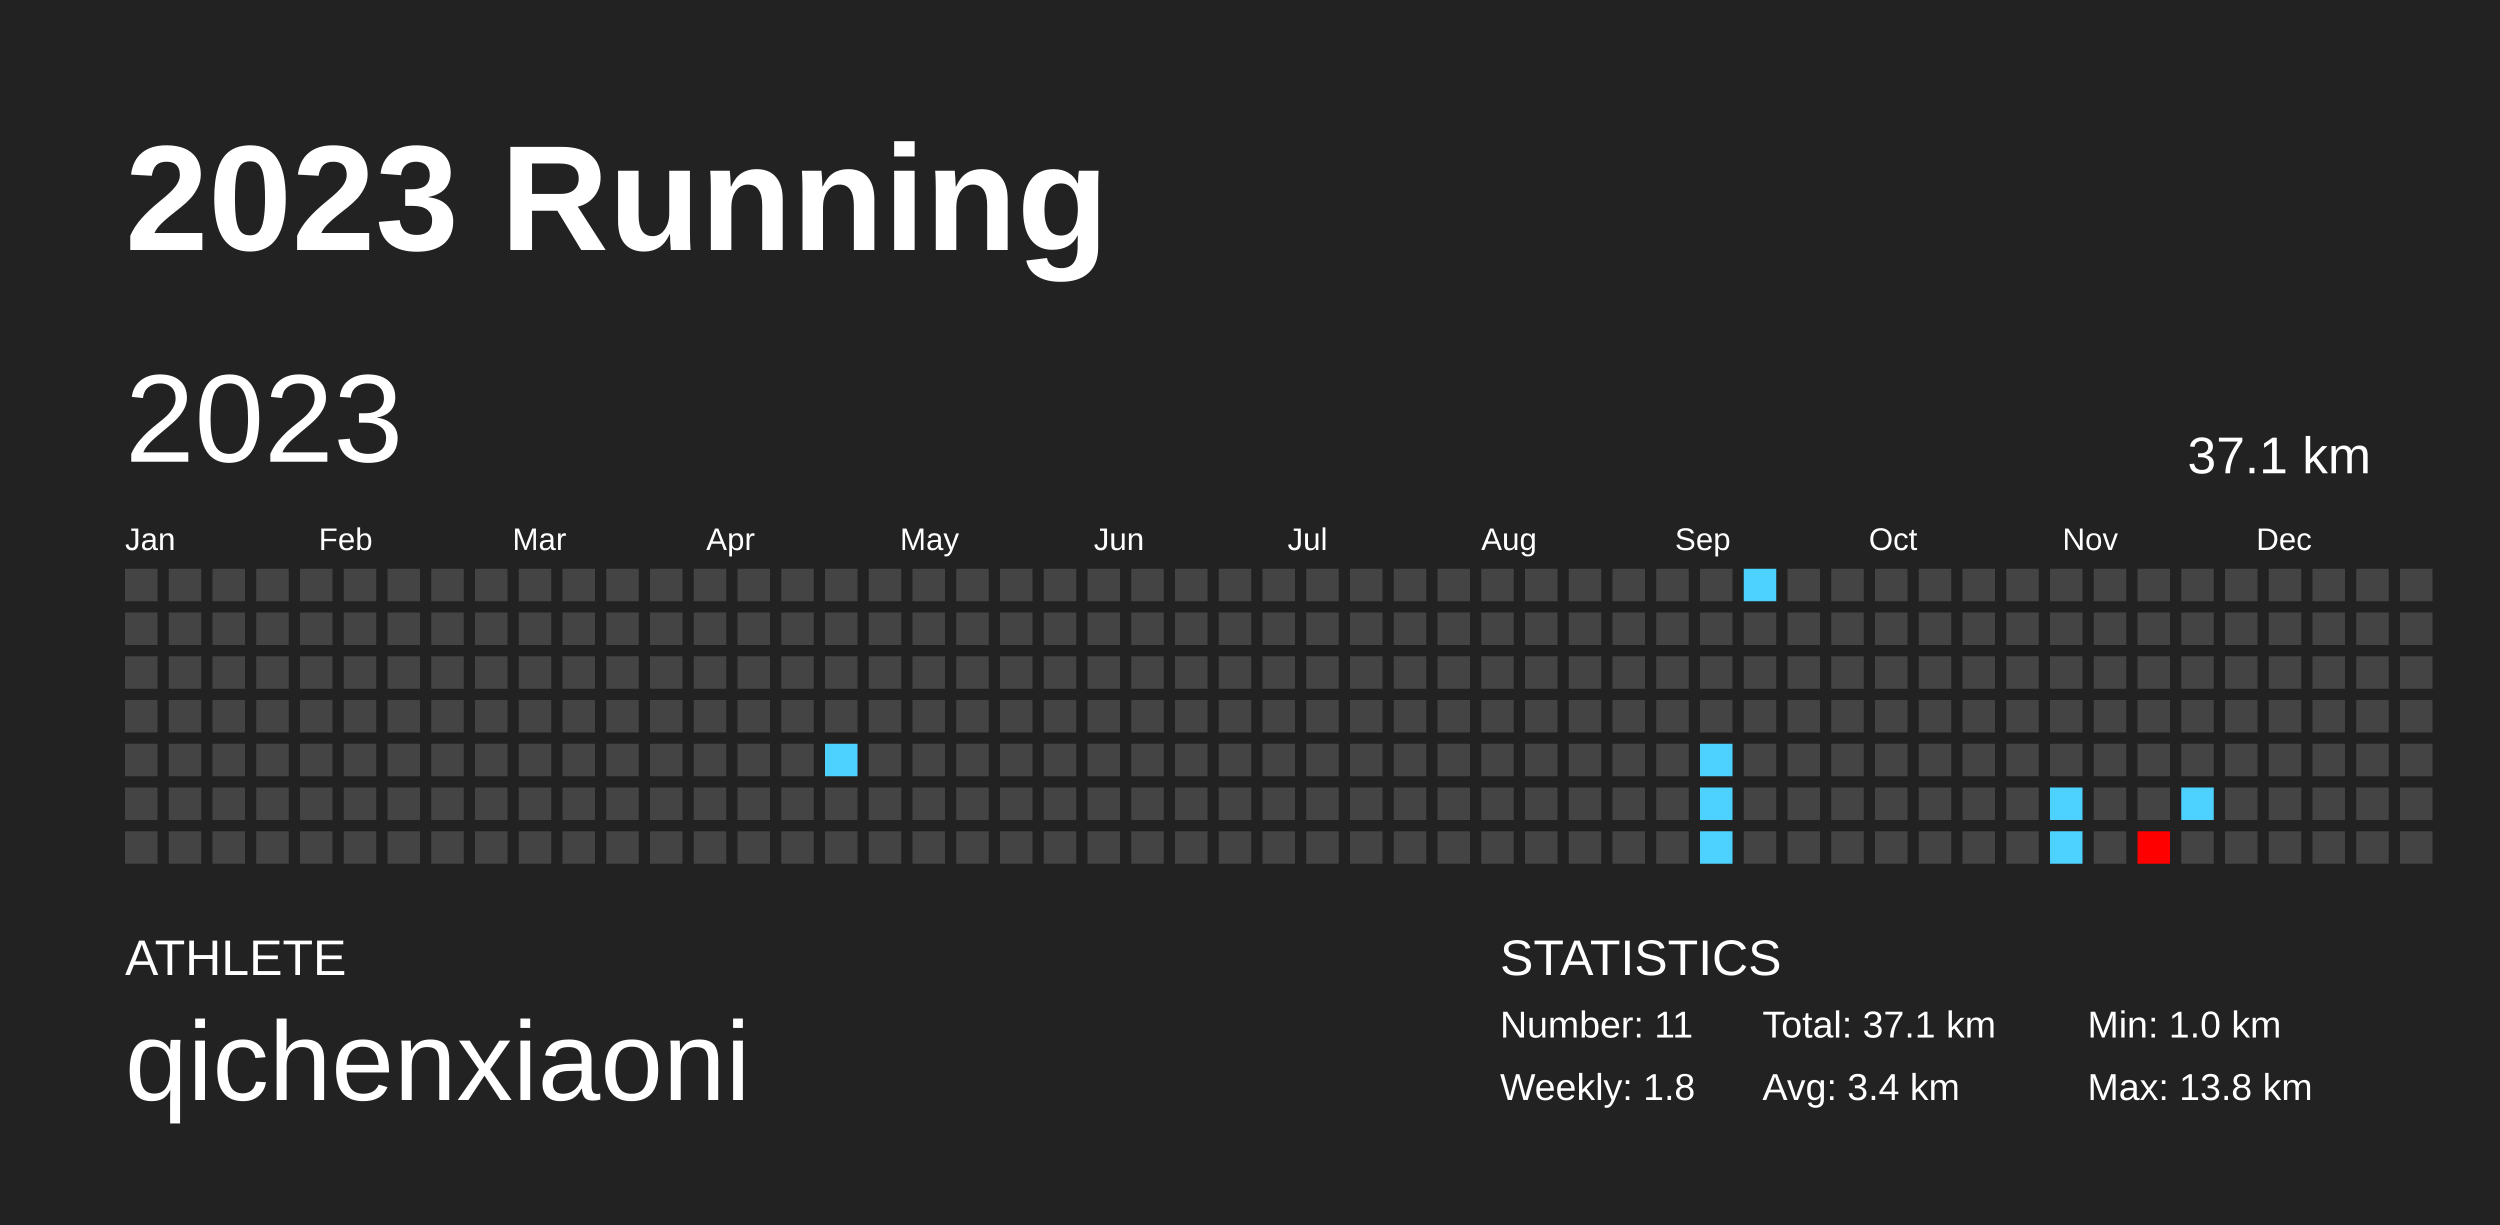
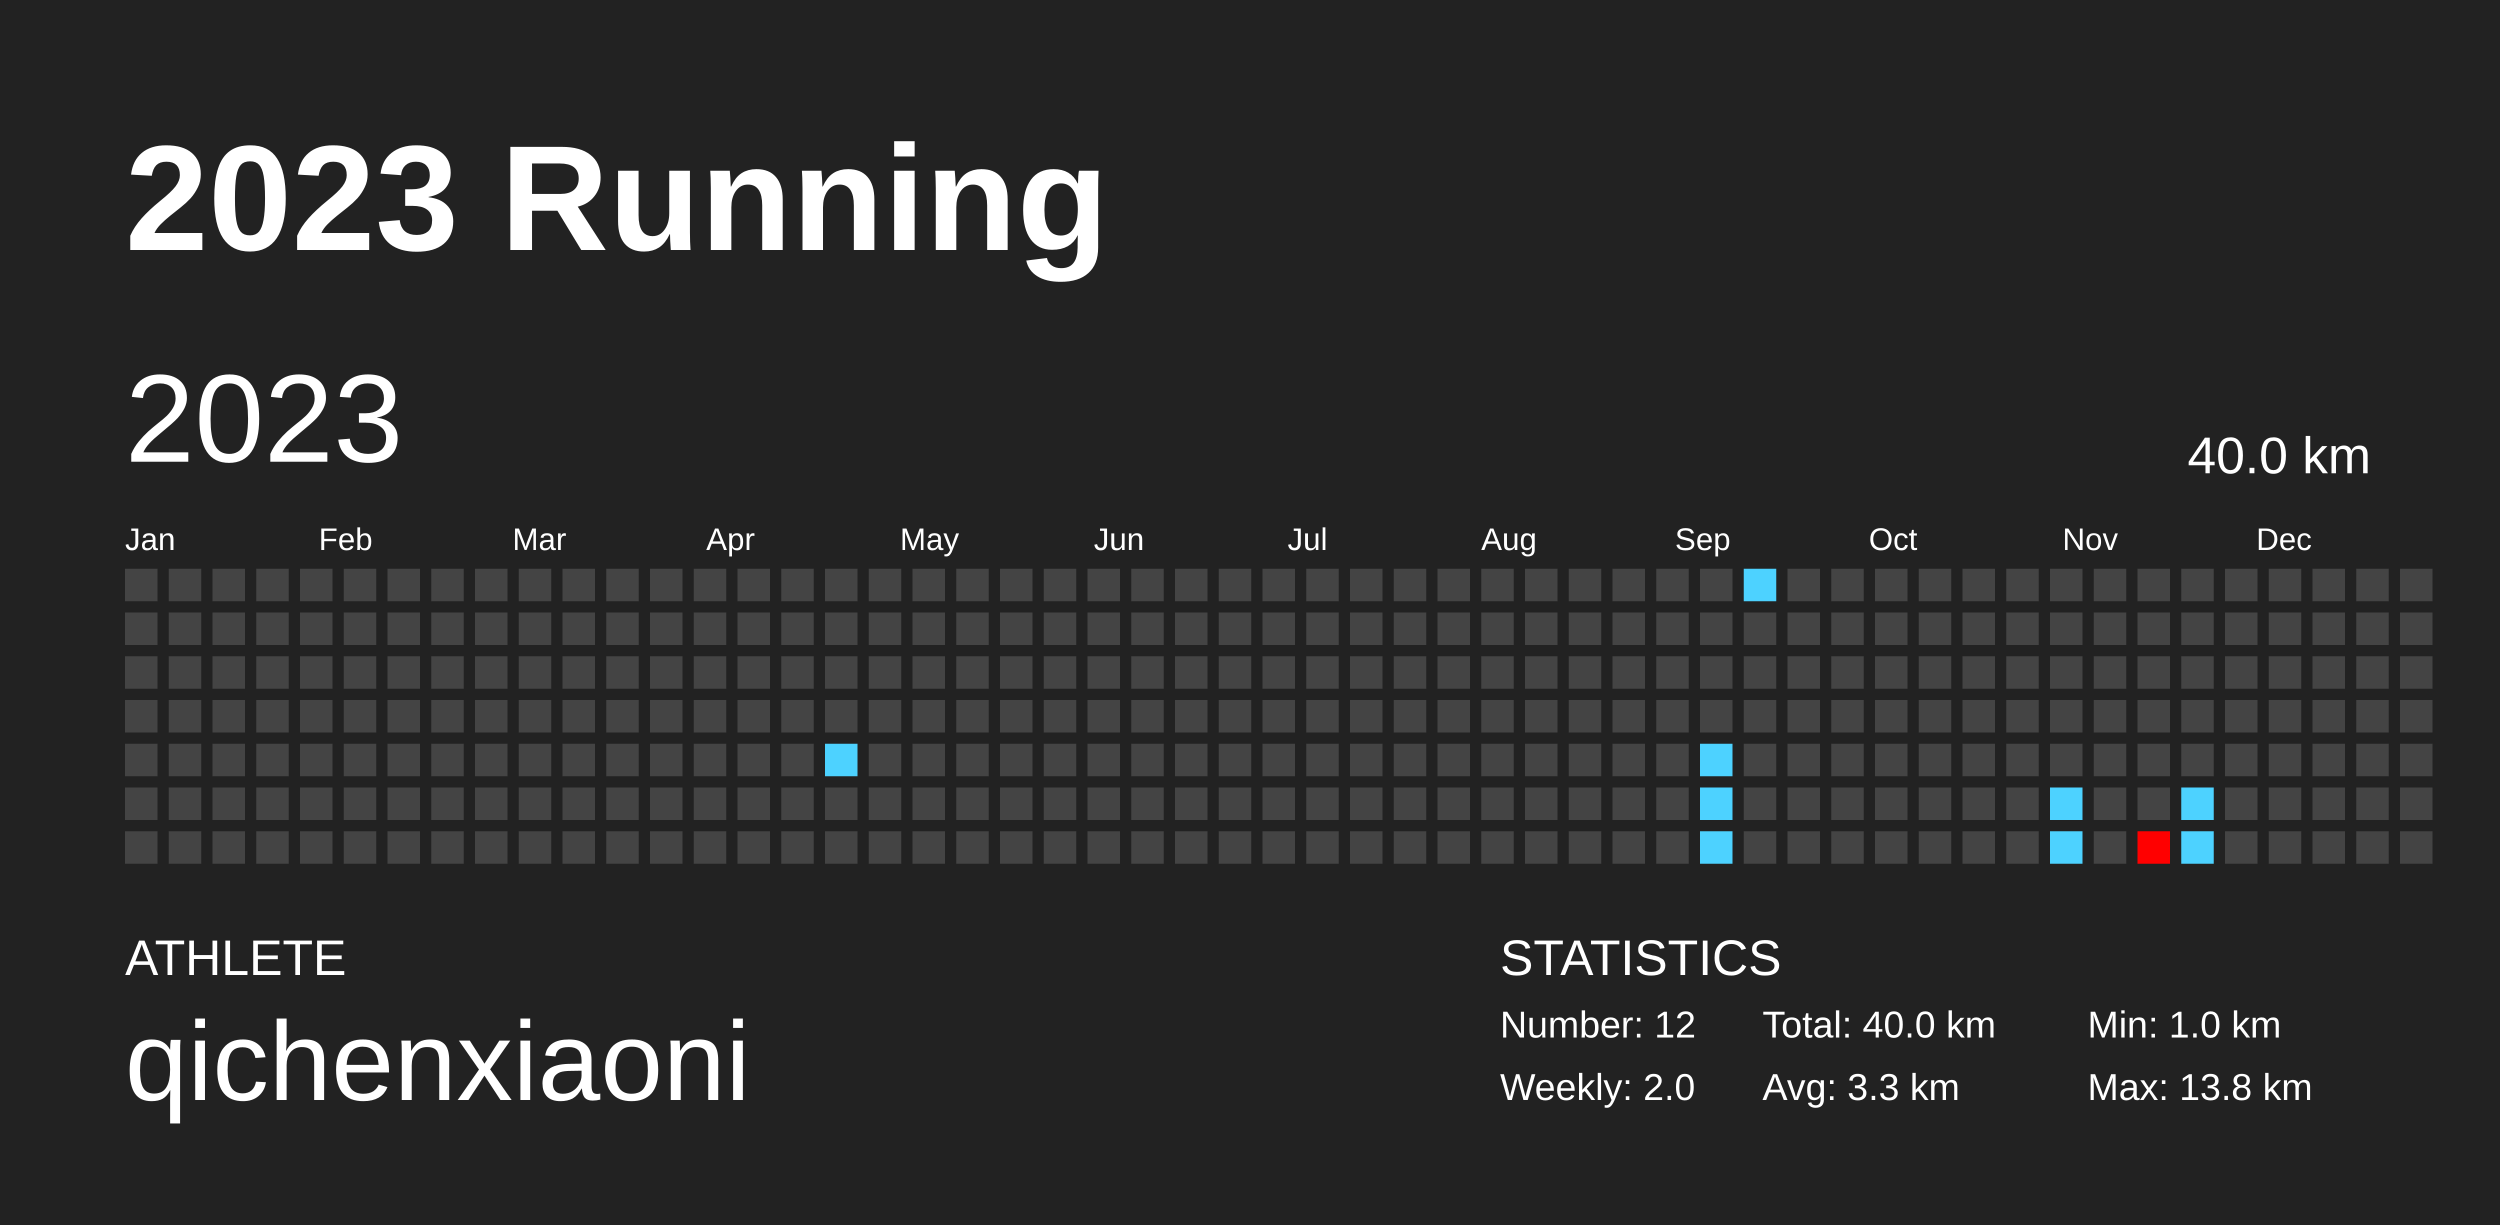
<svg xmlns="http://www.w3.org/2000/svg" baseProfile="full" height="98mm" version="1.1" viewBox="0,0,200,98" width="200mm">
  <defs />
  <rect fill="#222222" height="98" width="200" x="0" y="0" />
  <text fill="#FFFFFF" style="font-size:12px; font-family:Arial; font-weight:bold;" x="10" y="20">2023 Running</text>
  <text fill="#FFFFFF" style="font-size:4px; font-family:Arial" x="10" y="78">ATHLETE</text>
  <text fill="#FFFFFF" style="font-size:9px; font-family:Arial" x="10" y="88">qichenxiaoni</text>
  <text fill="#FFFFFF" style="font-size:4px; font-family:Arial" x="120" y="78">STATISTICS</text>
-   <text fill="#FFFFFF" style="font-size:3px; font-family:Arial" x="120" y="83">Number: 11</text>
-   <text fill="#FFFFFF" style="font-size:3px; font-family:Arial" x="120" y="88">Weekly: 1.8</text>
-   <text fill="#FFFFFF" style="font-size:3px; font-family:Arial" x="141" y="83">Total: 37.1 km</text>
-   <text fill="#FFFFFF" style="font-size:3px; font-family:Arial" x="141" y="88">Avg: 3.4 km</text>
+   <text fill="#FFFFFF" style="font-size:3px; font-family:Arial" x="120" y="83">Number: 12</text>
+   <text fill="#FFFFFF" style="font-size:3px; font-family:Arial" x="120" y="88">Weekly: 2.0</text>
+   <text fill="#FFFFFF" style="font-size:3px; font-family:Arial" x="141" y="83">Total: 40.0 km</text>
+   <text fill="#FFFFFF" style="font-size:3px; font-family:Arial" x="141" y="88">Avg: 3.3 km</text>
  <text fill="#FFFFFF" style="font-size:3px; font-family:Arial" x="167" y="83">Min: 1.0 km</text>
  <text fill="#FFFFFF" style="font-size:3px; font-family:Arial" x="167" y="88">Max: 13.8 km</text>
  <text dominant-baseline="hanging" fill="#FFFFFF" style="font-size:10.0px; font-family:Arial;" x="10" y="30">2023</text>
-   <text dominant-baseline="hanging" fill="#FFFFFF" style="font-size:4.125px; font-family:Arial;" x="175" y="35">37.1 km</text>
+   <text dominant-baseline="hanging" fill="#FFFFFF" style="font-size:4.125px; font-family:Arial;" x="175" y="35">40.0 km</text>
  <text fill="#FFFFFF" style="font-size:2.5px; font-family:Arial" x="10.0" y="44">Jan</text>
  <text fill="#FFFFFF" style="font-size:2.5px; font-family:Arial" x="25.5" y="44">Feb</text>
  <text fill="#FFFFFF" style="font-size:2.5px; font-family:Arial" x="41.0" y="44">Mar</text>
  <text fill="#FFFFFF" style="font-size:2.5px; font-family:Arial" x="56.5" y="44">Apr</text>
  <text fill="#FFFFFF" style="font-size:2.5px; font-family:Arial" x="72.0" y="44">May</text>
  <text fill="#FFFFFF" style="font-size:2.5px; font-family:Arial" x="87.5" y="44">Jun</text>
  <text fill="#FFFFFF" style="font-size:2.5px; font-family:Arial" x="103.0" y="44">Jul</text>
  <text fill="#FFFFFF" style="font-size:2.5px; font-family:Arial" x="118.5" y="44">Aug</text>
  <text fill="#FFFFFF" style="font-size:2.5px; font-family:Arial" x="134.0" y="44">Sep</text>
  <text fill="#FFFFFF" style="font-size:2.5px; font-family:Arial" x="149.5" y="44">Oct</text>
  <text fill="#FFFFFF" style="font-size:2.5px; font-family:Arial" x="165.0" y="44">Nov</text>
  <text fill="#FFFFFF" style="font-size:2.5px; font-family:Arial" x="180.5" y="44">Dec</text>
  <rect fill="#444444" height="2.6" width="2.6" x="10.0" y="45.5" />
  <rect fill="#444444" height="2.6" width="2.6" x="10.0" y="49.0" />
  <rect fill="#444444" height="2.6" width="2.6" x="10.0" y="52.5" />
  <rect fill="#444444" height="2.6" width="2.6" x="10.0" y="56.0" />
  <rect fill="#444444" height="2.6" width="2.6" x="10.0" y="59.5" />
  <rect fill="#444444" height="2.6" width="2.6" x="10.0" y="63.0" />
  <rect fill="#444444" height="2.6" width="2.6" x="10.0" y="66.5" />
  <rect fill="#444444" height="2.6" width="2.6" x="13.5" y="45.5" />
  <rect fill="#444444" height="2.6" width="2.6" x="13.5" y="49.0" />
  <rect fill="#444444" height="2.6" width="2.6" x="13.5" y="52.5" />
  <rect fill="#444444" height="2.6" width="2.6" x="13.5" y="56.0" />
  <rect fill="#444444" height="2.6" width="2.6" x="13.5" y="59.5" />
  <rect fill="#444444" height="2.6" width="2.6" x="13.5" y="63.0" />
  <rect fill="#444444" height="2.6" width="2.6" x="13.5" y="66.5" />
  <rect fill="#444444" height="2.6" width="2.6" x="17.0" y="45.5" />
  <rect fill="#444444" height="2.6" width="2.6" x="17.0" y="49.0" />
  <rect fill="#444444" height="2.6" width="2.6" x="17.0" y="52.5" />
  <rect fill="#444444" height="2.6" width="2.6" x="17.0" y="56.0" />
  <rect fill="#444444" height="2.6" width="2.6" x="17.0" y="59.5" />
  <rect fill="#444444" height="2.6" width="2.6" x="17.0" y="63.0" />
  <rect fill="#444444" height="2.6" width="2.6" x="17.0" y="66.5" />
  <rect fill="#444444" height="2.6" width="2.6" x="20.5" y="45.5" />
  <rect fill="#444444" height="2.6" width="2.6" x="20.5" y="49.0" />
  <rect fill="#444444" height="2.6" width="2.6" x="20.5" y="52.5" />
  <rect fill="#444444" height="2.6" width="2.6" x="20.5" y="56.0" />
  <rect fill="#444444" height="2.6" width="2.6" x="20.5" y="59.5" />
  <rect fill="#444444" height="2.6" width="2.6" x="20.5" y="63.0" />
  <rect fill="#444444" height="2.6" width="2.6" x="20.5" y="66.5" />
  <rect fill="#444444" height="2.6" width="2.6" x="24.0" y="45.5" />
  <rect fill="#444444" height="2.6" width="2.6" x="24.0" y="49.0" />
  <rect fill="#444444" height="2.6" width="2.6" x="24.0" y="52.5" />
  <rect fill="#444444" height="2.6" width="2.6" x="24.0" y="56.0" />
  <rect fill="#444444" height="2.6" width="2.6" x="24.0" y="59.5" />
  <rect fill="#444444" height="2.6" width="2.6" x="24.0" y="63.0" />
  <rect fill="#444444" height="2.6" width="2.6" x="24.0" y="66.5" />
  <rect fill="#444444" height="2.6" width="2.6" x="27.5" y="45.5" />
  <rect fill="#444444" height="2.6" width="2.6" x="27.5" y="49.0" />
  <rect fill="#444444" height="2.6" width="2.6" x="27.5" y="52.5" />
  <rect fill="#444444" height="2.6" width="2.6" x="27.5" y="56.0" />
  <rect fill="#444444" height="2.6" width="2.6" x="27.5" y="59.5" />
  <rect fill="#444444" height="2.6" width="2.6" x="27.5" y="63.0" />
  <rect fill="#444444" height="2.6" width="2.6" x="27.5" y="66.5" />
  <rect fill="#444444" height="2.6" width="2.6" x="31.0" y="45.5" />
  <rect fill="#444444" height="2.6" width="2.6" x="31.0" y="49.0" />
  <rect fill="#444444" height="2.6" width="2.6" x="31.0" y="52.5" />
  <rect fill="#444444" height="2.6" width="2.6" x="31.0" y="56.0" />
  <rect fill="#444444" height="2.6" width="2.6" x="31.0" y="59.5" />
  <rect fill="#444444" height="2.6" width="2.6" x="31.0" y="63.0" />
  <rect fill="#444444" height="2.6" width="2.6" x="31.0" y="66.5" />
  <rect fill="#444444" height="2.6" width="2.6" x="34.5" y="45.5" />
  <rect fill="#444444" height="2.6" width="2.6" x="34.5" y="49.0" />
  <rect fill="#444444" height="2.6" width="2.6" x="34.5" y="52.5" />
  <rect fill="#444444" height="2.6" width="2.6" x="34.5" y="56.0" />
  <rect fill="#444444" height="2.6" width="2.6" x="34.5" y="59.5" />
  <rect fill="#444444" height="2.6" width="2.6" x="34.5" y="63.0" />
  <rect fill="#444444" height="2.6" width="2.6" x="34.5" y="66.5" />
  <rect fill="#444444" height="2.6" width="2.6" x="38.0" y="45.5" />
  <rect fill="#444444" height="2.6" width="2.6" x="38.0" y="49.0" />
  <rect fill="#444444" height="2.6" width="2.6" x="38.0" y="52.5" />
  <rect fill="#444444" height="2.6" width="2.6" x="38.0" y="56.0" />
  <rect fill="#444444" height="2.6" width="2.6" x="38.0" y="59.5" />
  <rect fill="#444444" height="2.6" width="2.6" x="38.0" y="63.0" />
  <rect fill="#444444" height="2.6" width="2.6" x="38.0" y="66.5" />
  <rect fill="#444444" height="2.6" width="2.6" x="41.5" y="45.5" />
  <rect fill="#444444" height="2.6" width="2.6" x="41.5" y="49.0" />
  <rect fill="#444444" height="2.6" width="2.6" x="41.5" y="52.5" />
  <rect fill="#444444" height="2.6" width="2.6" x="41.5" y="56.0" />
  <rect fill="#444444" height="2.6" width="2.6" x="41.5" y="59.5" />
  <rect fill="#444444" height="2.6" width="2.6" x="41.5" y="63.0" />
  <rect fill="#444444" height="2.6" width="2.6" x="41.5" y="66.5" />
  <rect fill="#444444" height="2.6" width="2.6" x="45.0" y="45.5" />
  <rect fill="#444444" height="2.6" width="2.6" x="45.0" y="49.0" />
  <rect fill="#444444" height="2.6" width="2.6" x="45.0" y="52.5" />
  <rect fill="#444444" height="2.6" width="2.6" x="45.0" y="56.0" />
  <rect fill="#444444" height="2.6" width="2.6" x="45.0" y="59.5" />
  <rect fill="#444444" height="2.6" width="2.6" x="45.0" y="63.0" />
  <rect fill="#444444" height="2.6" width="2.6" x="45.0" y="66.5" />
  <rect fill="#444444" height="2.6" width="2.6" x="48.5" y="45.5" />
  <rect fill="#444444" height="2.6" width="2.6" x="48.5" y="49.0" />
  <rect fill="#444444" height="2.6" width="2.6" x="48.5" y="52.5" />
  <rect fill="#444444" height="2.6" width="2.6" x="48.5" y="56.0" />
  <rect fill="#444444" height="2.6" width="2.6" x="48.5" y="59.5" />
  <rect fill="#444444" height="2.6" width="2.6" x="48.5" y="63.0" />
  <rect fill="#444444" height="2.6" width="2.6" x="48.5" y="66.5" />
  <rect fill="#444444" height="2.6" width="2.6" x="52.0" y="45.5" />
  <rect fill="#444444" height="2.6" width="2.6" x="52.0" y="49.0" />
  <rect fill="#444444" height="2.6" width="2.6" x="52.0" y="52.5" />
  <rect fill="#444444" height="2.6" width="2.6" x="52.0" y="56.0" />
  <rect fill="#444444" height="2.6" width="2.6" x="52.0" y="59.5" />
  <rect fill="#444444" height="2.6" width="2.6" x="52.0" y="63.0" />
  <rect fill="#444444" height="2.6" width="2.6" x="52.0" y="66.5" />
  <rect fill="#444444" height="2.6" width="2.6" x="55.5" y="45.5" />
  <rect fill="#444444" height="2.6" width="2.6" x="55.5" y="49.0" />
  <rect fill="#444444" height="2.6" width="2.6" x="55.5" y="52.5" />
  <rect fill="#444444" height="2.6" width="2.6" x="55.5" y="56.0" />
  <rect fill="#444444" height="2.6" width="2.6" x="55.5" y="59.5" />
  <rect fill="#444444" height="2.6" width="2.6" x="55.5" y="63.0" />
  <rect fill="#444444" height="2.6" width="2.6" x="55.5" y="66.5" />
  <rect fill="#444444" height="2.6" width="2.6" x="59.0" y="45.5" />
  <rect fill="#444444" height="2.6" width="2.6" x="59.0" y="49.0" />
  <rect fill="#444444" height="2.6" width="2.6" x="59.0" y="52.5" />
  <rect fill="#444444" height="2.6" width="2.6" x="59.0" y="56.0" />
  <rect fill="#444444" height="2.6" width="2.6" x="59.0" y="59.5" />
  <rect fill="#444444" height="2.6" width="2.6" x="59.0" y="63.0" />
  <rect fill="#444444" height="2.6" width="2.6" x="59.0" y="66.5" />
  <rect fill="#444444" height="2.6" width="2.6" x="62.5" y="45.5" />
  <rect fill="#444444" height="2.6" width="2.6" x="62.5" y="49.0" />
  <rect fill="#444444" height="2.6" width="2.6" x="62.5" y="52.5" />
  <rect fill="#444444" height="2.6" width="2.6" x="62.5" y="56.0" />
  <rect fill="#444444" height="2.6" width="2.6" x="62.5" y="59.5" />
  <rect fill="#444444" height="2.6" width="2.6" x="62.5" y="63.0" />
  <rect fill="#444444" height="2.6" width="2.6" x="62.5" y="66.5" />
  <rect fill="#444444" height="2.6" width="2.6" x="66.0" y="45.5" />
  <rect fill="#444444" height="2.6" width="2.6" x="66.0" y="49.0" />
  <rect fill="#444444" height="2.6" width="2.6" x="66.0" y="52.5" />
  <rect fill="#444444" height="2.6" width="2.6" x="66.0" y="56.0" />
  <rect fill="#4dd2ff" height="2.6" width="2.6" x="66.0" y="59.5" />
  <rect fill="#444444" height="2.6" width="2.6" x="66.0" y="63.0" />
  <rect fill="#444444" height="2.6" width="2.6" x="66.0" y="66.5" />
  <rect fill="#444444" height="2.6" width="2.6" x="69.5" y="45.5" />
  <rect fill="#444444" height="2.6" width="2.6" x="69.5" y="49.0" />
  <rect fill="#444444" height="2.6" width="2.6" x="69.5" y="52.5" />
  <rect fill="#444444" height="2.6" width="2.6" x="69.5" y="56.0" />
  <rect fill="#444444" height="2.6" width="2.6" x="69.5" y="59.5" />
  <rect fill="#444444" height="2.6" width="2.6" x="69.5" y="63.0" />
  <rect fill="#444444" height="2.6" width="2.6" x="69.5" y="66.5" />
  <rect fill="#444444" height="2.6" width="2.6" x="73.0" y="45.5" />
  <rect fill="#444444" height="2.6" width="2.6" x="73.0" y="49.0" />
  <rect fill="#444444" height="2.6" width="2.6" x="73.0" y="52.5" />
  <rect fill="#444444" height="2.6" width="2.6" x="73.0" y="56.0" />
  <rect fill="#444444" height="2.6" width="2.6" x="73.0" y="59.5" />
  <rect fill="#444444" height="2.6" width="2.6" x="73.0" y="63.0" />
  <rect fill="#444444" height="2.6" width="2.6" x="73.0" y="66.5" />
  <rect fill="#444444" height="2.6" width="2.6" x="76.5" y="45.5" />
  <rect fill="#444444" height="2.6" width="2.6" x="76.5" y="49.0" />
  <rect fill="#444444" height="2.6" width="2.6" x="76.5" y="52.5" />
  <rect fill="#444444" height="2.6" width="2.6" x="76.5" y="56.0" />
  <rect fill="#444444" height="2.6" width="2.6" x="76.5" y="59.5" />
  <rect fill="#444444" height="2.6" width="2.6" x="76.5" y="63.0" />
  <rect fill="#444444" height="2.6" width="2.6" x="76.5" y="66.5" />
  <rect fill="#444444" height="2.6" width="2.6" x="80.0" y="45.5" />
  <rect fill="#444444" height="2.6" width="2.6" x="80.0" y="49.0" />
  <rect fill="#444444" height="2.6" width="2.6" x="80.0" y="52.5" />
  <rect fill="#444444" height="2.6" width="2.6" x="80.0" y="56.0" />
  <rect fill="#444444" height="2.6" width="2.6" x="80.0" y="59.5" />
  <rect fill="#444444" height="2.6" width="2.6" x="80.0" y="63.0" />
  <rect fill="#444444" height="2.6" width="2.6" x="80.0" y="66.5" />
  <rect fill="#444444" height="2.6" width="2.6" x="83.5" y="45.5" />
  <rect fill="#444444" height="2.6" width="2.6" x="83.5" y="49.0" />
  <rect fill="#444444" height="2.6" width="2.6" x="83.5" y="52.5" />
  <rect fill="#444444" height="2.6" width="2.6" x="83.5" y="56.0" />
  <rect fill="#444444" height="2.6" width="2.6" x="83.5" y="59.5" />
  <rect fill="#444444" height="2.6" width="2.6" x="83.5" y="63.0" />
  <rect fill="#444444" height="2.6" width="2.6" x="83.5" y="66.5" />
  <rect fill="#444444" height="2.6" width="2.6" x="87.0" y="45.5" />
  <rect fill="#444444" height="2.6" width="2.6" x="87.0" y="49.0" />
  <rect fill="#444444" height="2.6" width="2.6" x="87.0" y="52.5" />
  <rect fill="#444444" height="2.6" width="2.6" x="87.0" y="56.0" />
  <rect fill="#444444" height="2.6" width="2.6" x="87.0" y="59.5" />
  <rect fill="#444444" height="2.6" width="2.6" x="87.0" y="63.0" />
  <rect fill="#444444" height="2.6" width="2.6" x="87.0" y="66.5" />
  <rect fill="#444444" height="2.6" width="2.6" x="90.5" y="45.5" />
  <rect fill="#444444" height="2.6" width="2.6" x="90.5" y="49.0" />
  <rect fill="#444444" height="2.6" width="2.6" x="90.5" y="52.5" />
  <rect fill="#444444" height="2.6" width="2.6" x="90.5" y="56.0" />
  <rect fill="#444444" height="2.6" width="2.6" x="90.5" y="59.5" />
  <rect fill="#444444" height="2.6" width="2.6" x="90.5" y="63.0" />
  <rect fill="#444444" height="2.6" width="2.6" x="90.5" y="66.5" />
  <rect fill="#444444" height="2.6" width="2.6" x="94.0" y="45.5" />
  <rect fill="#444444" height="2.6" width="2.6" x="94.0" y="49.0" />
  <rect fill="#444444" height="2.6" width="2.6" x="94.0" y="52.5" />
  <rect fill="#444444" height="2.6" width="2.6" x="94.0" y="56.0" />
  <rect fill="#444444" height="2.6" width="2.6" x="94.0" y="59.5" />
  <rect fill="#444444" height="2.6" width="2.6" x="94.0" y="63.0" />
  <rect fill="#444444" height="2.6" width="2.6" x="94.0" y="66.5" />
  <rect fill="#444444" height="2.6" width="2.6" x="97.5" y="45.5" />
  <rect fill="#444444" height="2.6" width="2.6" x="97.5" y="49.0" />
  <rect fill="#444444" height="2.6" width="2.6" x="97.5" y="52.5" />
  <rect fill="#444444" height="2.6" width="2.6" x="97.5" y="56.0" />
  <rect fill="#444444" height="2.6" width="2.6" x="97.5" y="59.5" />
  <rect fill="#444444" height="2.6" width="2.6" x="97.5" y="63.0" />
  <rect fill="#444444" height="2.6" width="2.6" x="97.5" y="66.5" />
  <rect fill="#444444" height="2.6" width="2.6" x="101.0" y="45.5" />
  <rect fill="#444444" height="2.6" width="2.6" x="101.0" y="49.0" />
  <rect fill="#444444" height="2.6" width="2.6" x="101.0" y="52.5" />
  <rect fill="#444444" height="2.6" width="2.6" x="101.0" y="56.0" />
  <rect fill="#444444" height="2.6" width="2.6" x="101.0" y="59.5" />
  <rect fill="#444444" height="2.6" width="2.6" x="101.0" y="63.0" />
  <rect fill="#444444" height="2.6" width="2.6" x="101.0" y="66.5" />
  <rect fill="#444444" height="2.6" width="2.6" x="104.5" y="45.5" />
  <rect fill="#444444" height="2.6" width="2.6" x="104.5" y="49.0" />
  <rect fill="#444444" height="2.6" width="2.6" x="104.5" y="52.5" />
  <rect fill="#444444" height="2.6" width="2.6" x="104.5" y="56.0" />
  <rect fill="#444444" height="2.6" width="2.6" x="104.5" y="59.5" />
  <rect fill="#444444" height="2.6" width="2.6" x="104.5" y="63.0" />
  <rect fill="#444444" height="2.6" width="2.6" x="104.5" y="66.5" />
  <rect fill="#444444" height="2.6" width="2.6" x="108.0" y="45.5" />
  <rect fill="#444444" height="2.6" width="2.6" x="108.0" y="49.0" />
  <rect fill="#444444" height="2.6" width="2.6" x="108.0" y="52.5" />
  <rect fill="#444444" height="2.6" width="2.6" x="108.0" y="56.0" />
  <rect fill="#444444" height="2.6" width="2.6" x="108.0" y="59.5" />
  <rect fill="#444444" height="2.6" width="2.6" x="108.0" y="63.0" />
  <rect fill="#444444" height="2.6" width="2.6" x="108.0" y="66.5" />
  <rect fill="#444444" height="2.6" width="2.6" x="111.5" y="45.5" />
  <rect fill="#444444" height="2.6" width="2.6" x="111.5" y="49.0" />
  <rect fill="#444444" height="2.6" width="2.6" x="111.5" y="52.5" />
  <rect fill="#444444" height="2.6" width="2.6" x="111.5" y="56.0" />
  <rect fill="#444444" height="2.6" width="2.6" x="111.5" y="59.5" />
  <rect fill="#444444" height="2.6" width="2.6" x="111.5" y="63.0" />
  <rect fill="#444444" height="2.6" width="2.6" x="111.5" y="66.5" />
  <rect fill="#444444" height="2.6" width="2.6" x="115.0" y="45.5" />
  <rect fill="#444444" height="2.6" width="2.6" x="115.0" y="49.0" />
  <rect fill="#444444" height="2.6" width="2.6" x="115.0" y="52.5" />
  <rect fill="#444444" height="2.6" width="2.6" x="115.0" y="56.0" />
  <rect fill="#444444" height="2.6" width="2.6" x="115.0" y="59.5" />
  <rect fill="#444444" height="2.6" width="2.6" x="115.0" y="63.0" />
  <rect fill="#444444" height="2.6" width="2.6" x="115.0" y="66.5" />
  <rect fill="#444444" height="2.6" width="2.6" x="118.5" y="45.5" />
  <rect fill="#444444" height="2.6" width="2.6" x="118.5" y="49.0" />
  <rect fill="#444444" height="2.6" width="2.6" x="118.5" y="52.5" />
  <rect fill="#444444" height="2.6" width="2.6" x="118.5" y="56.0" />
  <rect fill="#444444" height="2.6" width="2.6" x="118.5" y="59.5" />
  <rect fill="#444444" height="2.6" width="2.6" x="118.5" y="63.0" />
  <rect fill="#444444" height="2.6" width="2.6" x="118.5" y="66.5" />
  <rect fill="#444444" height="2.6" width="2.6" x="122.0" y="45.5" />
  <rect fill="#444444" height="2.6" width="2.6" x="122.0" y="49.0" />
  <rect fill="#444444" height="2.6" width="2.6" x="122.0" y="52.5" />
  <rect fill="#444444" height="2.6" width="2.6" x="122.0" y="56.0" />
  <rect fill="#444444" height="2.6" width="2.6" x="122.0" y="59.5" />
  <rect fill="#444444" height="2.6" width="2.6" x="122.0" y="63.0" />
  <rect fill="#444444" height="2.6" width="2.6" x="122.0" y="66.5" />
  <rect fill="#444444" height="2.6" width="2.6" x="125.5" y="45.5" />
  <rect fill="#444444" height="2.6" width="2.6" x="125.5" y="49.0" />
  <rect fill="#444444" height="2.6" width="2.6" x="125.5" y="52.5" />
  <rect fill="#444444" height="2.6" width="2.6" x="125.5" y="56.0" />
  <rect fill="#444444" height="2.6" width="2.6" x="125.5" y="59.5" />
  <rect fill="#444444" height="2.6" width="2.6" x="125.5" y="63.0" />
  <rect fill="#444444" height="2.6" width="2.6" x="125.5" y="66.5" />
  <rect fill="#444444" height="2.6" width="2.6" x="129.0" y="45.5" />
  <rect fill="#444444" height="2.6" width="2.6" x="129.0" y="49.0" />
  <rect fill="#444444" height="2.6" width="2.6" x="129.0" y="52.5" />
  <rect fill="#444444" height="2.6" width="2.6" x="129.0" y="56.0" />
  <rect fill="#444444" height="2.6" width="2.6" x="129.0" y="59.5" />
  <rect fill="#444444" height="2.6" width="2.6" x="129.0" y="63.0" />
  <rect fill="#444444" height="2.6" width="2.6" x="129.0" y="66.5" />
  <rect fill="#444444" height="2.6" width="2.6" x="132.5" y="45.5" />
  <rect fill="#444444" height="2.6" width="2.6" x="132.5" y="49.0" />
  <rect fill="#444444" height="2.6" width="2.6" x="132.5" y="52.5" />
  <rect fill="#444444" height="2.6" width="2.6" x="132.5" y="56.0" />
  <rect fill="#444444" height="2.6" width="2.6" x="132.5" y="59.5" />
  <rect fill="#444444" height="2.6" width="2.6" x="132.5" y="63.0" />
  <rect fill="#444444" height="2.6" width="2.6" x="132.5" y="66.5" />
  <rect fill="#444444" height="2.6" width="2.6" x="136.0" y="45.5" />
  <rect fill="#444444" height="2.6" width="2.6" x="136.0" y="49.0" />
  <rect fill="#444444" height="2.6" width="2.6" x="136.0" y="52.5" />
  <rect fill="#444444" height="2.6" width="2.6" x="136.0" y="56.0" />
  <rect fill="#4dd2ff" height="2.6" width="2.6" x="136.0" y="59.5" />
  <rect fill="#4dd2ff" height="2.6" width="2.6" x="136.0" y="63.0" />
  <rect fill="#4dd2ff" height="2.6" width="2.6" x="136.0" y="66.5" />
  <rect fill="#4dd2ff" height="2.6" width="2.6" x="139.5" y="45.5" />
  <rect fill="#444444" height="2.6" width="2.6" x="139.5" y="49.0" />
  <rect fill="#444444" height="2.6" width="2.6" x="139.5" y="52.5" />
  <rect fill="#444444" height="2.6" width="2.6" x="139.5" y="56.0" />
  <rect fill="#444444" height="2.6" width="2.6" x="139.5" y="59.5" />
  <rect fill="#444444" height="2.6" width="2.6" x="139.5" y="63.0" />
  <rect fill="#444444" height="2.6" width="2.6" x="139.5" y="66.5" />
  <rect fill="#444444" height="2.6" width="2.6" x="143.0" y="45.5" />
  <rect fill="#444444" height="2.6" width="2.6" x="143.0" y="49.0" />
  <rect fill="#444444" height="2.6" width="2.6" x="143.0" y="52.5" />
  <rect fill="#444444" height="2.6" width="2.6" x="143.0" y="56.0" />
  <rect fill="#444444" height="2.6" width="2.6" x="143.0" y="59.5" />
  <rect fill="#444444" height="2.6" width="2.6" x="143.0" y="63.0" />
  <rect fill="#444444" height="2.6" width="2.6" x="143.0" y="66.5" />
  <rect fill="#444444" height="2.6" width="2.6" x="146.5" y="45.5" />
  <rect fill="#444444" height="2.6" width="2.6" x="146.5" y="49.0" />
  <rect fill="#444444" height="2.6" width="2.6" x="146.5" y="52.5" />
  <rect fill="#444444" height="2.6" width="2.6" x="146.5" y="56.0" />
  <rect fill="#444444" height="2.6" width="2.6" x="146.5" y="59.5" />
  <rect fill="#444444" height="2.6" width="2.6" x="146.5" y="63.0" />
  <rect fill="#444444" height="2.6" width="2.6" x="146.5" y="66.5" />
  <rect fill="#444444" height="2.6" width="2.6" x="150.0" y="45.5" />
  <rect fill="#444444" height="2.6" width="2.6" x="150.0" y="49.0" />
  <rect fill="#444444" height="2.6" width="2.6" x="150.0" y="52.5" />
  <rect fill="#444444" height="2.6" width="2.6" x="150.0" y="56.0" />
  <rect fill="#444444" height="2.6" width="2.6" x="150.0" y="59.5" />
  <rect fill="#444444" height="2.6" width="2.6" x="150.0" y="63.0" />
  <rect fill="#444444" height="2.6" width="2.6" x="150.0" y="66.5" />
  <rect fill="#444444" height="2.6" width="2.6" x="153.5" y="45.5" />
  <rect fill="#444444" height="2.6" width="2.6" x="153.5" y="49.0" />
  <rect fill="#444444" height="2.6" width="2.6" x="153.5" y="52.5" />
  <rect fill="#444444" height="2.6" width="2.6" x="153.5" y="56.0" />
  <rect fill="#444444" height="2.6" width="2.6" x="153.5" y="59.5" />
  <rect fill="#444444" height="2.6" width="2.6" x="153.5" y="63.0" />
  <rect fill="#444444" height="2.6" width="2.6" x="153.5" y="66.5" />
  <rect fill="#444444" height="2.6" width="2.6" x="157.0" y="45.5" />
  <rect fill="#444444" height="2.6" width="2.6" x="157.0" y="49.0" />
  <rect fill="#444444" height="2.6" width="2.6" x="157.0" y="52.5" />
  <rect fill="#444444" height="2.6" width="2.6" x="157.0" y="56.0" />
  <rect fill="#444444" height="2.6" width="2.6" x="157.0" y="59.5" />
  <rect fill="#444444" height="2.6" width="2.6" x="157.0" y="63.0" />
  <rect fill="#444444" height="2.6" width="2.6" x="157.0" y="66.5" />
  <rect fill="#444444" height="2.6" width="2.6" x="160.5" y="45.5" />
  <rect fill="#444444" height="2.6" width="2.6" x="160.5" y="49.0" />
  <rect fill="#444444" height="2.6" width="2.6" x="160.5" y="52.5" />
  <rect fill="#444444" height="2.6" width="2.6" x="160.5" y="56.0" />
  <rect fill="#444444" height="2.6" width="2.6" x="160.5" y="59.5" />
  <rect fill="#444444" height="2.6" width="2.6" x="160.5" y="63.0" />
  <rect fill="#444444" height="2.6" width="2.6" x="160.5" y="66.5" />
  <rect fill="#444444" height="2.6" width="2.6" x="164.0" y="45.5" />
  <rect fill="#444444" height="2.6" width="2.6" x="164.0" y="49.0" />
  <rect fill="#444444" height="2.6" width="2.6" x="164.0" y="52.5" />
  <rect fill="#444444" height="2.6" width="2.6" x="164.0" y="56.0" />
  <rect fill="#444444" height="2.6" width="2.6" x="164.0" y="59.5" />
  <rect fill="#4dd2ff" height="2.6" width="2.6" x="164.0" y="63.0" />
  <rect fill="#4dd2ff" height="2.6" width="2.6" x="164.0" y="66.5" />
  <rect fill="#444444" height="2.6" width="2.6" x="167.5" y="45.5" />
  <rect fill="#444444" height="2.6" width="2.6" x="167.5" y="49.0" />
  <rect fill="#444444" height="2.6" width="2.6" x="167.5" y="52.5" />
  <rect fill="#444444" height="2.6" width="2.6" x="167.5" y="56.0" />
  <rect fill="#444444" height="2.6" width="2.6" x="167.5" y="59.5" />
  <rect fill="#444444" height="2.6" width="2.6" x="167.5" y="63.0" />
  <rect fill="#444444" height="2.6" width="2.6" x="167.5" y="66.5" />
  <rect fill="#444444" height="2.6" width="2.6" x="171.0" y="45.5" />
  <rect fill="#444444" height="2.6" width="2.6" x="171.0" y="49.0" />
  <rect fill="#444444" height="2.6" width="2.6" x="171.0" y="52.5" />
  <rect fill="#444444" height="2.6" width="2.6" x="171.0" y="56.0" />
  <rect fill="#444444" height="2.6" width="2.6" x="171.0" y="59.5" />
  <rect fill="#444444" height="2.6" width="2.6" x="171.0" y="63.0" />
  <rect fill="#ff0000" height="2.6" width="2.6" x="171.0" y="66.5" />
  <rect fill="#444444" height="2.6" width="2.6" x="174.5" y="45.5" />
  <rect fill="#444444" height="2.6" width="2.6" x="174.5" y="49.0" />
  <rect fill="#444444" height="2.6" width="2.6" x="174.5" y="52.5" />
  <rect fill="#444444" height="2.6" width="2.6" x="174.5" y="56.0" />
  <rect fill="#444444" height="2.6" width="2.6" x="174.5" y="59.5" />
  <rect fill="#4dd2ff" height="2.6" width="2.6" x="174.5" y="63.0" />
-   <rect fill="#444444" height="2.6" width="2.6" x="174.5" y="66.5" />
+   <rect fill="#4dd2ff" height="2.6" width="2.6" x="174.5" y="66.5" />
  <rect fill="#444444" height="2.6" width="2.6" x="178.0" y="45.5" />
  <rect fill="#444444" height="2.6" width="2.6" x="178.0" y="49.0" />
  <rect fill="#444444" height="2.6" width="2.6" x="178.0" y="52.5" />
  <rect fill="#444444" height="2.6" width="2.6" x="178.0" y="56.0" />
  <rect fill="#444444" height="2.6" width="2.6" x="178.0" y="59.5" />
  <rect fill="#444444" height="2.6" width="2.6" x="178.0" y="63.0" />
  <rect fill="#444444" height="2.6" width="2.6" x="178.0" y="66.5" />
  <rect fill="#444444" height="2.6" width="2.6" x="181.5" y="45.5" />
  <rect fill="#444444" height="2.6" width="2.6" x="181.5" y="49.0" />
  <rect fill="#444444" height="2.6" width="2.6" x="181.5" y="52.5" />
  <rect fill="#444444" height="2.6" width="2.6" x="181.5" y="56.0" />
  <rect fill="#444444" height="2.6" width="2.6" x="181.5" y="59.5" />
  <rect fill="#444444" height="2.6" width="2.6" x="181.5" y="63.0" />
  <rect fill="#444444" height="2.6" width="2.6" x="181.5" y="66.5" />
  <rect fill="#444444" height="2.6" width="2.6" x="185.0" y="45.5" />
  <rect fill="#444444" height="2.6" width="2.6" x="185.0" y="49.0" />
  <rect fill="#444444" height="2.6" width="2.6" x="185.0" y="52.5" />
  <rect fill="#444444" height="2.6" width="2.6" x="185.0" y="56.0" />
  <rect fill="#444444" height="2.6" width="2.6" x="185.0" y="59.5" />
  <rect fill="#444444" height="2.6" width="2.6" x="185.0" y="63.0" />
  <rect fill="#444444" height="2.6" width="2.6" x="185.0" y="66.5" />
  <rect fill="#444444" height="2.6" width="2.6" x="188.5" y="45.5" />
  <rect fill="#444444" height="2.6" width="2.6" x="188.5" y="49.0" />
  <rect fill="#444444" height="2.6" width="2.6" x="188.5" y="52.5" />
  <rect fill="#444444" height="2.6" width="2.6" x="188.5" y="56.0" />
  <rect fill="#444444" height="2.6" width="2.6" x="188.5" y="59.5" />
  <rect fill="#444444" height="2.6" width="2.6" x="188.5" y="63.0" />
  <rect fill="#444444" height="2.6" width="2.6" x="188.5" y="66.5" />
  <rect fill="#444444" height="2.6" width="2.6" x="192.0" y="45.5" />
  <rect fill="#444444" height="2.6" width="2.6" x="192.0" y="49.0" />
  <rect fill="#444444" height="2.6" width="2.6" x="192.0" y="52.5" />
  <rect fill="#444444" height="2.6" width="2.6" x="192.0" y="56.0" />
  <rect fill="#444444" height="2.6" width="2.6" x="192.0" y="59.5" />
  <rect fill="#444444" height="2.6" width="2.6" x="192.0" y="63.0" />
  <rect fill="#444444" height="2.6" width="2.6" x="192.0" y="66.5" />
</svg>
